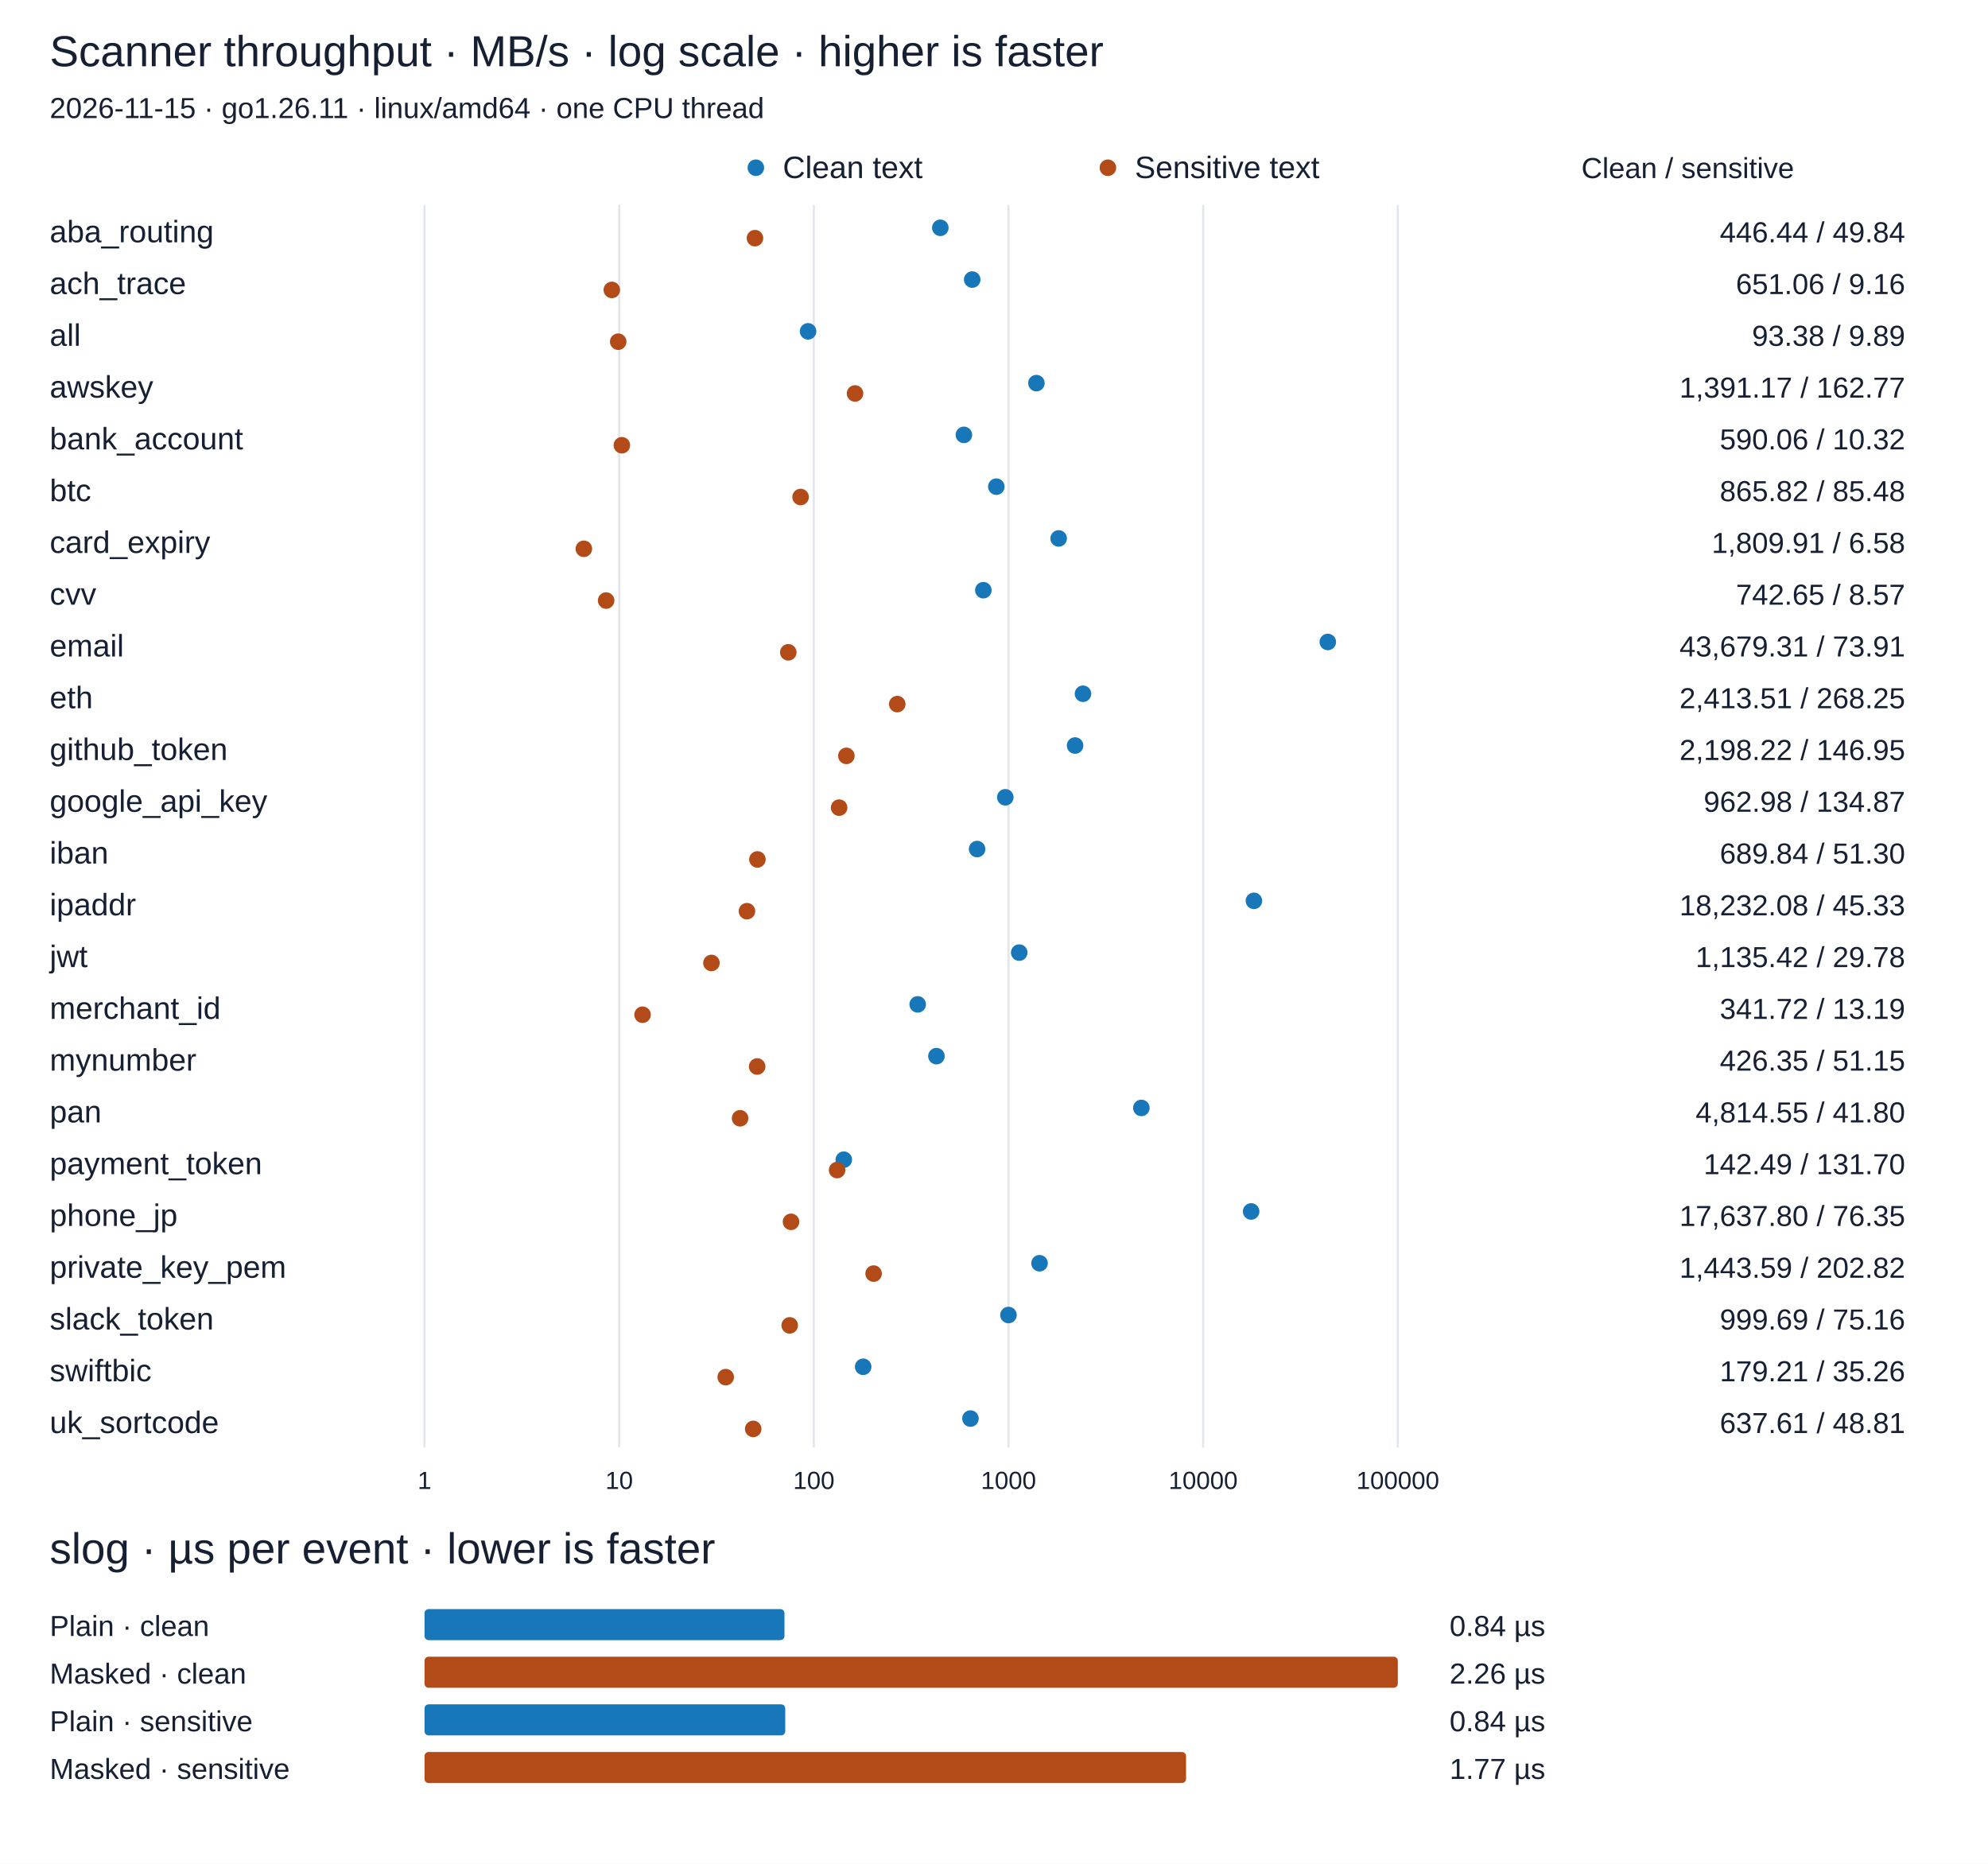
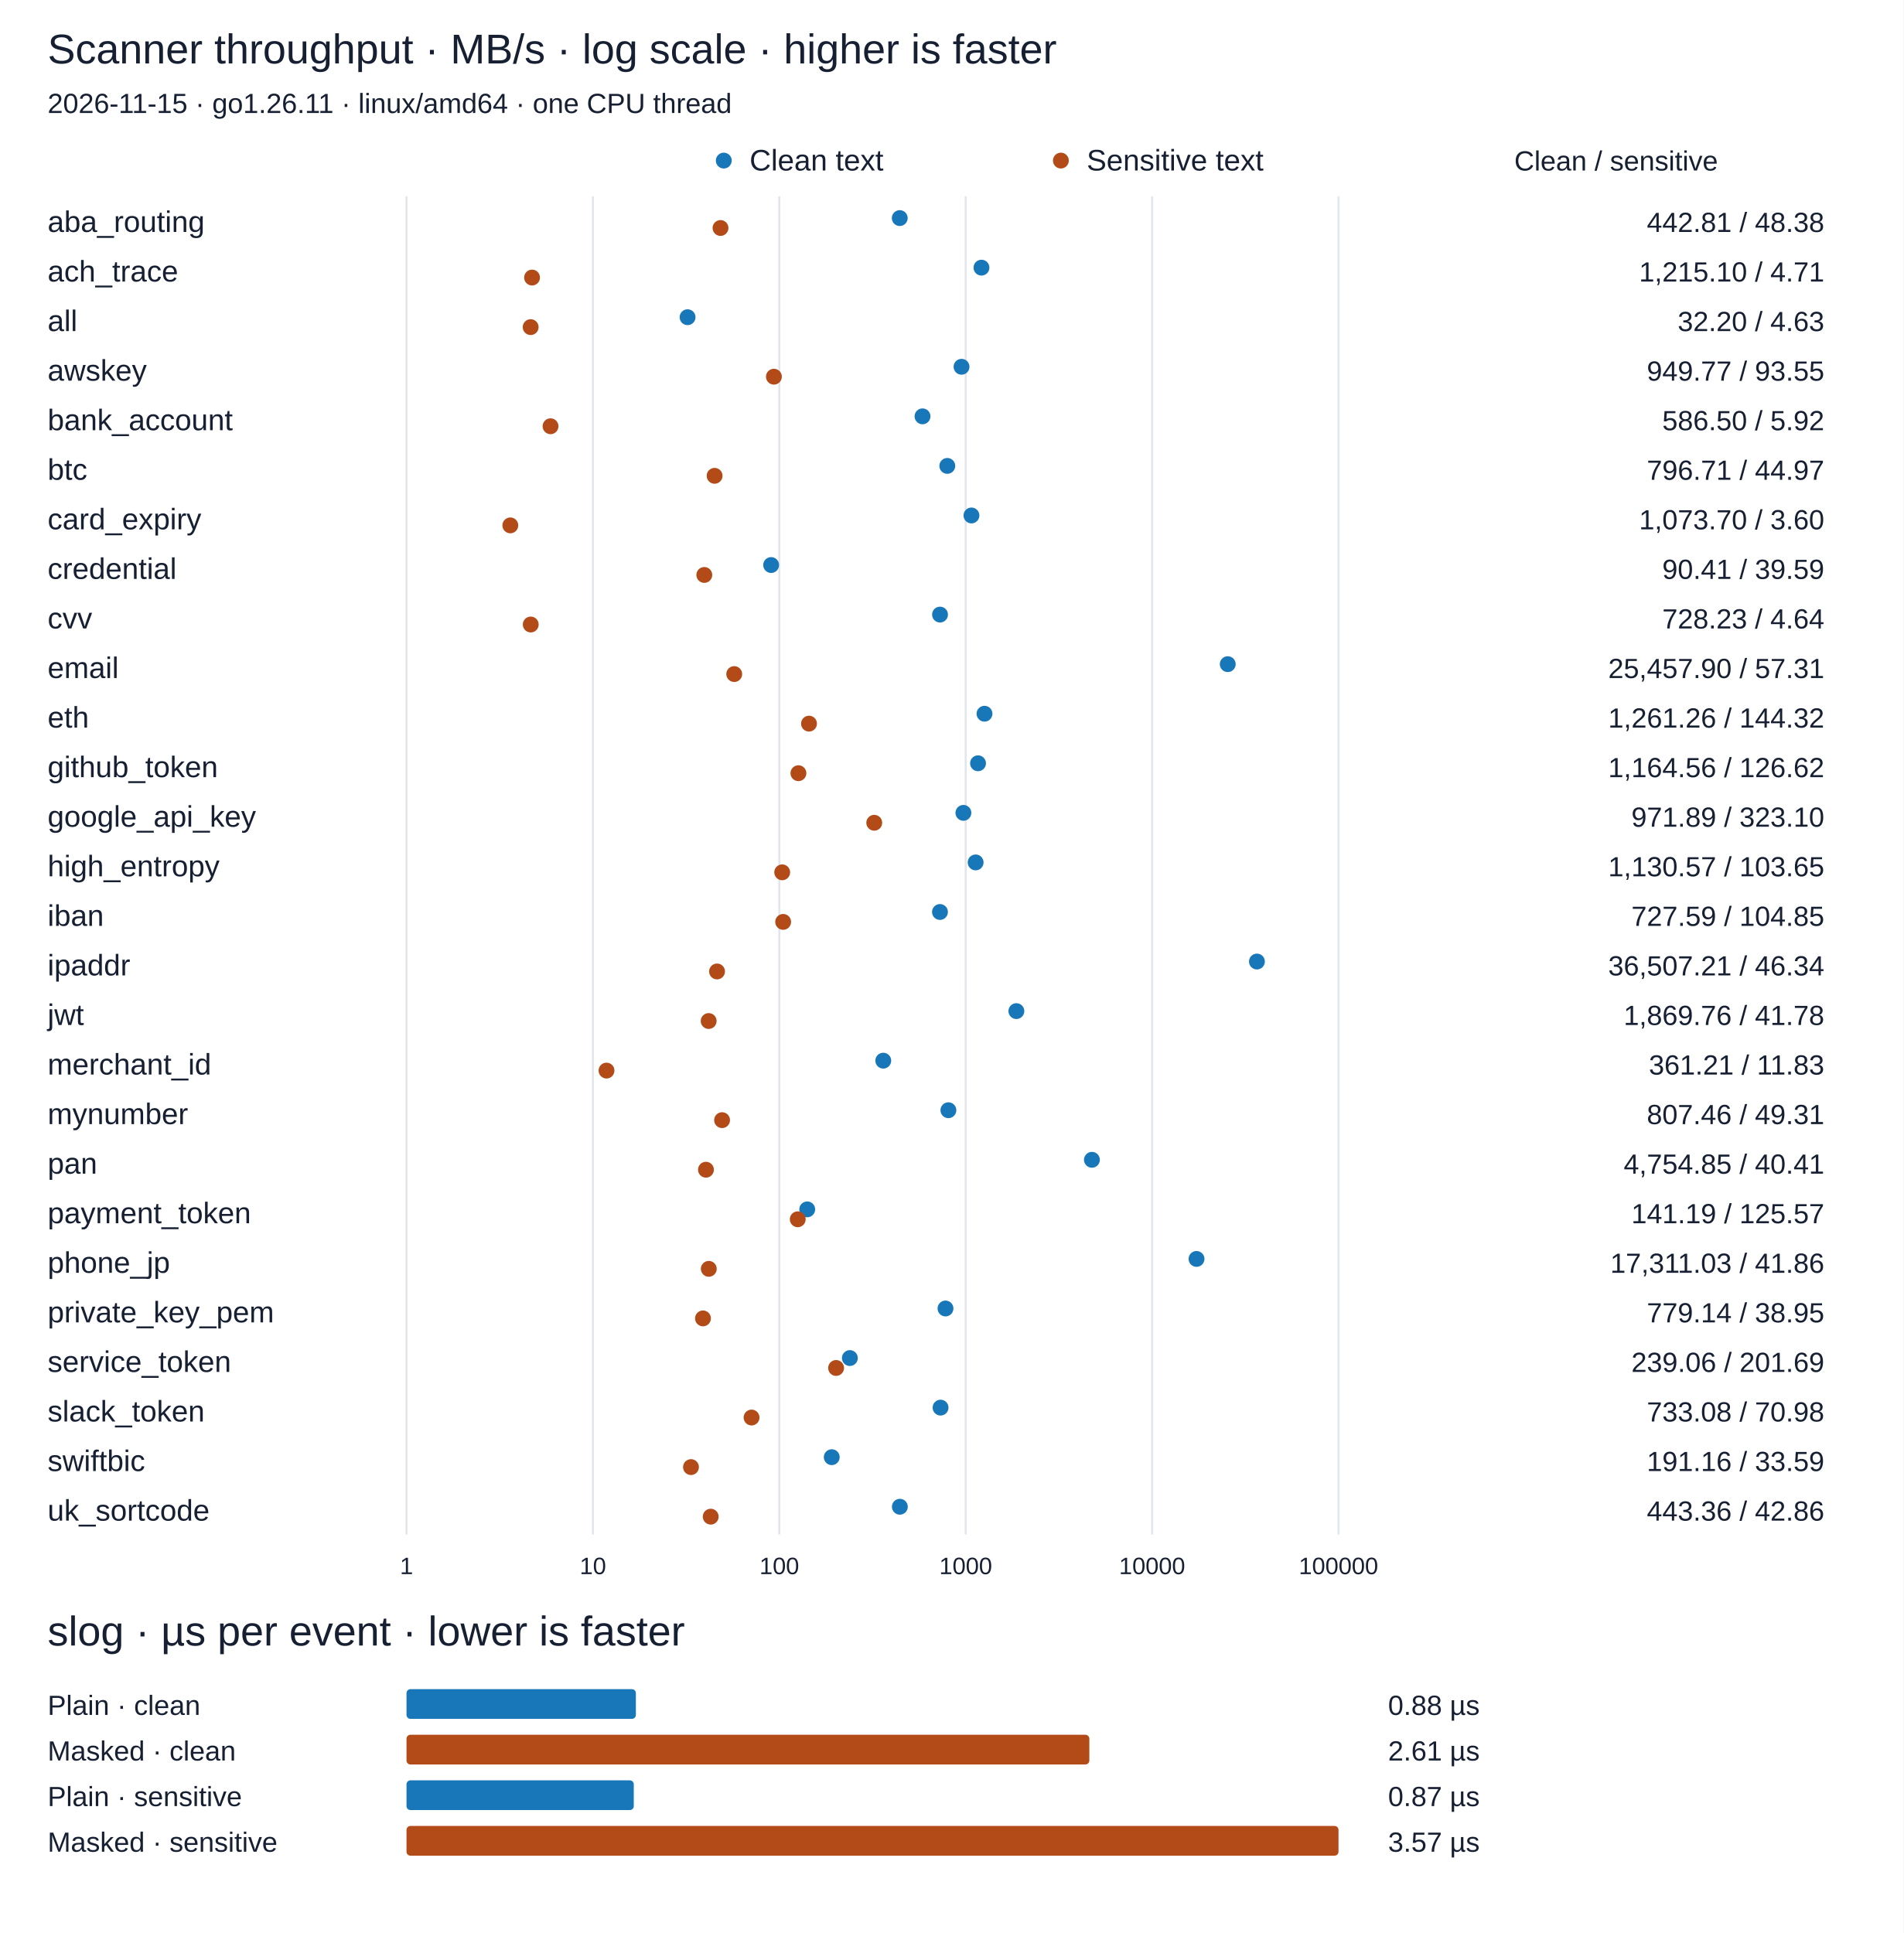
- <svg xmlns="http://www.w3.org/2000/svg" width="960" height="900" viewBox="0 0 960 900" role="img">
+ <svg xmlns="http://www.w3.org/2000/svg" width="960" height="975" viewBox="0 0 960 975" role="img">
  <rect width="100%" height="100%" fill="white" />
  <g font-family="Arial, sans-serif" font-size="15" fill="#172033">
    <text x="24" y="32" font-size="21" fill="#172033" text-anchor="start">Scanner throughput · MB/s · log scale · higher is faster</text>
    <text x="24" y="57" font-size="14" fill="#172033" text-anchor="start">2026-11-15 · go1.26.11 · linux/amd64 · one CPU thread</text>
    <circle cx="365.00" cy="81" r="4" fill="#1877b8" />
    <text x="378" y="86" font-size="15" fill="#172033" text-anchor="start">Clean text</text>
    <circle cx="535.00" cy="81" r="4" fill="#b34b19" />
    <text x="548" y="86" font-size="15" fill="#172033" text-anchor="start">Sensitive text</text>
    <text x="815" y="86" font-size="14" fill="#172033" text-anchor="middle">Clean / sensitive</text>
-     <path d="M205.0,99 L205.0,699" stroke="#e1e5ec" />
-     <text x="205.0" y="719" font-size="12" fill="#172033" text-anchor="middle">1</text>
-     <path d="M299.0,99 L299.0,699" stroke="#e1e5ec" />
-     <text x="299.0" y="719" font-size="12" fill="#172033" text-anchor="middle">10</text>
-     <path d="M393.0,99 L393.0,699" stroke="#e1e5ec" />
-     <text x="393.0" y="719" font-size="12" fill="#172033" text-anchor="middle">100</text>
-     <path d="M487.0,99 L487.0,699" stroke="#e1e5ec" />
-     <text x="487.0" y="719" font-size="12" fill="#172033" text-anchor="middle">1000</text>
-     <path d="M581.0,99 L581.0,699" stroke="#e1e5ec" />
-     <text x="581.0" y="719" font-size="12" fill="#172033" text-anchor="middle">10000</text>
-     <path d="M675.0,99 L675.0,699" stroke="#e1e5ec" />
-     <text x="675.0" y="719" font-size="12" fill="#172033" text-anchor="middle">100000</text>
+     <path d="M205.0,99 L205.0,774" stroke="#e1e5ec" />
+     <text x="205.0" y="794" font-size="12" fill="#172033" text-anchor="middle">1</text>
+     <path d="M299.0,99 L299.0,774" stroke="#e1e5ec" />
+     <text x="299.0" y="794" font-size="12" fill="#172033" text-anchor="middle">10</text>
+     <path d="M393.0,99 L393.0,774" stroke="#e1e5ec" />
+     <text x="393.0" y="794" font-size="12" fill="#172033" text-anchor="middle">100</text>
+     <path d="M487.0,99 L487.0,774" stroke="#e1e5ec" />
+     <text x="487.0" y="794" font-size="12" fill="#172033" text-anchor="middle">1000</text>
+     <path d="M581.0,99 L581.0,774" stroke="#e1e5ec" />
+     <text x="581.0" y="794" font-size="12" fill="#172033" text-anchor="middle">10000</text>
+     <path d="M675.0,99 L675.0,774" stroke="#e1e5ec" />
+     <text x="675.0" y="794" font-size="12" fill="#172033" text-anchor="middle">100000</text>
    <text x="24" y="117" font-size="15" fill="#172033" text-anchor="start">aba_routing</text>
-     <circle cx="454.08" cy="110" r="4" fill="#1877b8" />
-     <circle cx="364.57" cy="115" r="4" fill="#b34b19" />
-     <text x="920" y="117" font-size="14" fill="#172033" text-anchor="end">446.44 / 49.84</text>
+     <circle cx="453.74" cy="110" r="4" fill="#1877b8" />
+     <circle cx="363.35" cy="115" r="4" fill="#b34b19" />
+     <text x="920" y="117" font-size="14" fill="#172033" text-anchor="end">442.81 / 48.38</text>
    <text x="24" y="142" font-size="15" fill="#172033" text-anchor="start">ach_trace</text>
-     <circle cx="469.48" cy="135" r="4" fill="#1877b8" />
-     <circle cx="295.44" cy="140" r="4" fill="#b34b19" />
-     <text x="920" y="142" font-size="14" fill="#172033" text-anchor="end">651.06 / 9.16</text>
+     <circle cx="494.95" cy="135" r="4" fill="#1877b8" />
+     <circle cx="268.31" cy="140" r="4" fill="#b34b19" />
+     <text x="920" y="142" font-size="14" fill="#172033" text-anchor="end">1,215.10 / 4.71</text>
    <text x="24" y="167" font-size="15" fill="#172033" text-anchor="start">all</text>
-     <circle cx="390.21" cy="160" r="4" fill="#1877b8" />
-     <circle cx="298.53" cy="165" r="4" fill="#b34b19" />
-     <text x="920" y="167" font-size="14" fill="#172033" text-anchor="end">93.38 / 9.89</text>
+     <circle cx="346.74" cy="160" r="4" fill="#1877b8" />
+     <circle cx="267.61" cy="165" r="4" fill="#b34b19" />
+     <text x="920" y="167" font-size="14" fill="#172033" text-anchor="end">32.20 / 4.63</text>
    <text x="24" y="192" font-size="15" fill="#172033" text-anchor="start">awskey</text>
-     <circle cx="500.48" cy="185" r="4" fill="#1877b8" />
-     <circle cx="412.89" cy="190" r="4" fill="#b34b19" />
-     <text x="920" y="192" font-size="14" fill="#172033" text-anchor="end">1,391.17 / 162.77</text>
+     <circle cx="484.90" cy="185" r="4" fill="#1877b8" />
+     <circle cx="390.28" cy="190" r="4" fill="#b34b19" />
+     <text x="920" y="192" font-size="14" fill="#172033" text-anchor="end">949.77 / 93.55</text>
    <text x="24" y="217" font-size="15" fill="#172033" text-anchor="start">bank_account</text>
-     <circle cx="465.46" cy="210" r="4" fill="#1877b8" />
-     <circle cx="300.29" cy="215" r="4" fill="#b34b19" />
-     <text x="920" y="217" font-size="14" fill="#172033" text-anchor="end">590.06 / 10.32</text>
+     <circle cx="465.22" cy="210" r="4" fill="#1877b8" />
+     <circle cx="277.63" cy="215" r="4" fill="#b34b19" />
+     <text x="920" y="217" font-size="14" fill="#172033" text-anchor="end">586.50 / 5.92</text>
    <text x="24" y="242" font-size="15" fill="#172033" text-anchor="start">btc</text>
-     <circle cx="481.12" cy="235" r="4" fill="#1877b8" />
-     <circle cx="386.60" cy="240" r="4" fill="#b34b19" />
-     <text x="920" y="242" font-size="14" fill="#172033" text-anchor="end">865.82 / 85.48</text>
+     <circle cx="477.72" cy="235" r="4" fill="#1877b8" />
+     <circle cx="360.37" cy="240" r="4" fill="#b34b19" />
+     <text x="920" y="242" font-size="14" fill="#172033" text-anchor="end">796.71 / 44.97</text>
    <text x="24" y="267" font-size="15" fill="#172033" text-anchor="start">card_expiry</text>
-     <circle cx="511.22" cy="260" r="4" fill="#1877b8" />
-     <circle cx="281.94" cy="265" r="4" fill="#b34b19" />
-     <text x="920" y="267" font-size="14" fill="#172033" text-anchor="end">1,809.91 / 6.58</text>
-     <text x="24" y="292" font-size="15" fill="#172033" text-anchor="start">cvv</text>
-     <circle cx="474.85" cy="285" r="4" fill="#1877b8" />
-     <circle cx="292.70" cy="290" r="4" fill="#b34b19" />
-     <text x="920" y="292" font-size="14" fill="#172033" text-anchor="end">742.65 / 8.57</text>
-     <text x="24" y="317" font-size="15" fill="#172033" text-anchor="start">email</text>
-     <circle cx="641.19" cy="310" r="4" fill="#1877b8" />
-     <circle cx="380.66" cy="315" r="4" fill="#b34b19" />
-     <text x="920" y="317" font-size="14" fill="#172033" text-anchor="end">43,679.31 / 73.91</text>
-     <text x="24" y="342" font-size="15" fill="#172033" text-anchor="start">eth</text>
-     <circle cx="522.97" cy="335" r="4" fill="#1877b8" />
-     <circle cx="433.28" cy="340" r="4" fill="#b34b19" />
-     <text x="920" y="342" font-size="14" fill="#172033" text-anchor="end">2,413.51 / 268.25</text>
-     <text x="24" y="367" font-size="15" fill="#172033" text-anchor="start">github_token</text>
-     <circle cx="519.15" cy="360" r="4" fill="#1877b8" />
-     <circle cx="408.71" cy="365" r="4" fill="#b34b19" />
-     <text x="920" y="367" font-size="14" fill="#172033" text-anchor="end">2,198.22 / 146.95</text>
-     <text x="24" y="392" font-size="15" fill="#172033" text-anchor="start">google_api_key</text>
-     <circle cx="485.46" cy="385" r="4" fill="#1877b8" />
-     <circle cx="405.21" cy="390" r="4" fill="#b34b19" />
-     <text x="920" y="392" font-size="14" fill="#172033" text-anchor="end">962.98 / 134.87</text>
-     <text x="24" y="417" font-size="15" fill="#172033" text-anchor="start">iban</text>
-     <circle cx="471.84" cy="410" r="4" fill="#1877b8" />
-     <circle cx="365.75" cy="415" r="4" fill="#b34b19" />
-     <text x="920" y="417" font-size="14" fill="#172033" text-anchor="end">689.84 / 51.30</text>
-     <text x="24" y="442" font-size="15" fill="#172033" text-anchor="start">ipaddr</text>
-     <circle cx="605.52" cy="435" r="4" fill="#1877b8" />
-     <circle cx="360.70" cy="440" r="4" fill="#b34b19" />
-     <text x="920" y="442" font-size="14" fill="#172033" text-anchor="end">18,232.08 / 45.33</text>
-     <text x="24" y="467" font-size="15" fill="#172033" text-anchor="start">jwt</text>
-     <circle cx="492.18" cy="460" r="4" fill="#1877b8" />
-     <circle cx="343.55" cy="465" r="4" fill="#b34b19" />
-     <text x="920" y="467" font-size="14" fill="#172033" text-anchor="end">1,135.42 / 29.78</text>
-     <text x="24" y="492" font-size="15" fill="#172033" text-anchor="start">merchant_id</text>
-     <circle cx="443.16" cy="485" r="4" fill="#1877b8" />
-     <circle cx="310.29" cy="490" r="4" fill="#b34b19" />
-     <text x="920" y="492" font-size="14" fill="#172033" text-anchor="end">341.72 / 13.19</text>
-     <text x="24" y="517" font-size="15" fill="#172033" text-anchor="start">mynumber</text>
-     <circle cx="452.20" cy="510" r="4" fill="#1877b8" />
-     <circle cx="365.63" cy="515" r="4" fill="#b34b19" />
-     <text x="920" y="517" font-size="14" fill="#172033" text-anchor="end">426.35 / 51.15</text>
-     <text x="24" y="542" font-size="15" fill="#172033" text-anchor="start">pan</text>
-     <circle cx="551.16" cy="535" r="4" fill="#1877b8" />
-     <circle cx="357.39" cy="540" r="4" fill="#b34b19" />
-     <text x="920" y="542" font-size="14" fill="#172033" text-anchor="end">4,814.55 / 41.80</text>
-     <text x="24" y="567" font-size="15" fill="#172033" text-anchor="start">payment_token</text>
-     <circle cx="407.46" cy="560" r="4" fill="#1877b8" />
-     <circle cx="404.24" cy="565" r="4" fill="#b34b19" />
-     <text x="920" y="567" font-size="14" fill="#172033" text-anchor="end">142.49 / 131.70</text>
-     <text x="24" y="592" font-size="15" fill="#172033" text-anchor="start">phone_jp</text>
-     <circle cx="604.17" cy="585" r="4" fill="#1877b8" />
-     <circle cx="381.98" cy="590" r="4" fill="#b34b19" />
-     <text x="920" y="592" font-size="14" fill="#172033" text-anchor="end">17,637.80 / 76.35</text>
-     <text x="24" y="617" font-size="15" fill="#172033" text-anchor="start">private_key_pem</text>
-     <circle cx="501.99" cy="610" r="4" fill="#1877b8" />
-     <circle cx="421.87" cy="615" r="4" fill="#b34b19" />
-     <text x="920" y="617" font-size="14" fill="#172033" text-anchor="end">1,443.59 / 202.82</text>
-     <text x="24" y="642" font-size="15" fill="#172033" text-anchor="start">slack_token</text>
-     <circle cx="486.99" cy="635" r="4" fill="#1877b8" />
-     <circle cx="381.35" cy="640" r="4" fill="#b34b19" />
-     <text x="920" y="642" font-size="14" fill="#172033" text-anchor="end">999.69 / 75.16</text>
-     <text x="24" y="667" font-size="15" fill="#172033" text-anchor="start">swiftbic</text>
-     <circle cx="416.82" cy="660" r="4" fill="#1877b8" />
-     <circle cx="350.44" cy="665" r="4" fill="#b34b19" />
-     <text x="920" y="667" font-size="14" fill="#172033" text-anchor="end">179.21 / 35.26</text>
-     <text x="24" y="692" font-size="15" fill="#172033" text-anchor="start">uk_sortcode</text>
-     <circle cx="468.63" cy="685" r="4" fill="#1877b8" />
-     <circle cx="363.72" cy="690" r="4" fill="#b34b19" />
-     <text x="920" y="692" font-size="14" fill="#172033" text-anchor="end">637.61 / 48.81</text>
-     <text x="24" y="755" font-size="21" fill="#172033" text-anchor="start">slog · µs per event · lower is faster</text>
-     <text x="24" y="790" font-size="14" fill="#172033" text-anchor="start">Plain · clean</text>
-     <rect x="205" y="777" width="173.82" height="15" rx="2" fill="#1877b8" />
-     <text x="700" y="790" font-size="14" fill="#172033" text-anchor="start">0.84 µs</text>
-     <text x="24" y="813" font-size="14" fill="#172033" text-anchor="start">Masked · clean</text>
-     <rect x="205" y="800" width="470.00" height="15" rx="2" fill="#b34b19" />
-     <text x="700" y="813" font-size="14" fill="#172033" text-anchor="start">2.26 µs</text>
-     <text x="24" y="836" font-size="14" fill="#172033" text-anchor="start">Plain · sensitive</text>
-     <rect x="205" y="823" width="174.19" height="15" rx="2" fill="#1877b8" />
-     <text x="700" y="836" font-size="14" fill="#172033" text-anchor="start">0.84 µs</text>
-     <text x="24" y="859" font-size="14" fill="#172033" text-anchor="start">Masked · sensitive</text>
-     <rect x="205" y="846" width="367.74" height="15" rx="2" fill="#b34b19" />
-     <text x="700" y="859" font-size="14" fill="#172033" text-anchor="start">1.77 µs</text>
+     <circle cx="489.90" cy="260" r="4" fill="#1877b8" />
+     <circle cx="257.35" cy="265" r="4" fill="#b34b19" />
+     <text x="920" y="267" font-size="14" fill="#172033" text-anchor="end">1,073.70 / 3.60</text>
+     <text x="24" y="292" font-size="15" fill="#172033" text-anchor="start">credential</text>
+     <circle cx="388.88" cy="285" r="4" fill="#1877b8" />
+     <circle cx="355.18" cy="290" r="4" fill="#b34b19" />
+     <text x="920" y="292" font-size="14" fill="#172033" text-anchor="end">90.41 / 39.59</text>
+     <text x="24" y="317" font-size="15" fill="#172033" text-anchor="start">cvv</text>
+     <circle cx="474.05" cy="310" r="4" fill="#1877b8" />
+     <circle cx="267.65" cy="315" r="4" fill="#b34b19" />
+     <text x="920" y="317" font-size="14" fill="#172033" text-anchor="end">728.23 / 4.64</text>
+     <text x="24" y="342" font-size="15" fill="#172033" text-anchor="start">email</text>
+     <circle cx="619.15" cy="335" r="4" fill="#1877b8" />
+     <circle cx="370.27" cy="340" r="4" fill="#b34b19" />
+     <text x="920" y="342" font-size="14" fill="#172033" text-anchor="end">25,457.90 / 57.31</text>
+     <text x="24" y="367" font-size="15" fill="#172033" text-anchor="start">eth</text>
+     <circle cx="496.48" cy="360" r="4" fill="#1877b8" />
+     <circle cx="407.98" cy="365" r="4" fill="#b34b19" />
+     <text x="920" y="367" font-size="14" fill="#172033" text-anchor="end">1,261.26 / 144.32</text>
+     <text x="24" y="392" font-size="15" fill="#172033" text-anchor="start">github_token</text>
+     <circle cx="493.22" cy="385" r="4" fill="#1877b8" />
+     <circle cx="402.64" cy="390" r="4" fill="#b34b19" />
+     <text x="920" y="392" font-size="14" fill="#172033" text-anchor="end">1,164.56 / 126.62</text>
+     <text x="24" y="417" font-size="15" fill="#172033" text-anchor="start">google_api_key</text>
+     <circle cx="485.84" cy="410" r="4" fill="#1877b8" />
+     <circle cx="440.88" cy="415" r="4" fill="#b34b19" />
+     <text x="920" y="417" font-size="14" fill="#172033" text-anchor="end">971.89 / 323.10</text>
+     <text x="24" y="442" font-size="15" fill="#172033" text-anchor="start">high_entropy</text>
+     <circle cx="492.01" cy="435" r="4" fill="#1877b8" />
+     <circle cx="394.46" cy="440" r="4" fill="#b34b19" />
+     <text x="920" y="442" font-size="14" fill="#172033" text-anchor="end">1,130.57 / 103.65</text>
+     <text x="24" y="467" font-size="15" fill="#172033" text-anchor="start">iban</text>
+     <circle cx="474.02" cy="460" r="4" fill="#1877b8" />
+     <circle cx="394.94" cy="465" r="4" fill="#b34b19" />
+     <text x="920" y="467" font-size="14" fill="#172033" text-anchor="end">727.59 / 104.85</text>
+     <text x="24" y="492" font-size="15" fill="#172033" text-anchor="start">ipaddr</text>
+     <circle cx="633.86" cy="485" r="4" fill="#1877b8" />
+     <circle cx="361.60" cy="490" r="4" fill="#b34b19" />
+     <text x="920" y="492" font-size="14" fill="#172033" text-anchor="end">36,507.21 / 46.34</text>
+     <text x="24" y="517" font-size="15" fill="#172033" text-anchor="start">jwt</text>
+     <circle cx="512.55" cy="510" r="4" fill="#1877b8" />
+     <circle cx="357.38" cy="515" r="4" fill="#b34b19" />
+     <text x="920" y="517" font-size="14" fill="#172033" text-anchor="end">1,869.76 / 41.78</text>
+     <text x="24" y="542" font-size="15" fill="#172033" text-anchor="start">merchant_id</text>
+     <circle cx="445.43" cy="535" r="4" fill="#1877b8" />
+     <circle cx="305.86" cy="540" r="4" fill="#b34b19" />
+     <text x="920" y="542" font-size="14" fill="#172033" text-anchor="end">361.21 / 11.83</text>
+     <text x="24" y="567" font-size="15" fill="#172033" text-anchor="start">mynumber</text>
+     <circle cx="478.27" cy="560" r="4" fill="#1877b8" />
+     <circle cx="364.14" cy="565" r="4" fill="#b34b19" />
+     <text x="920" y="567" font-size="14" fill="#172033" text-anchor="end">807.46 / 49.31</text>
+     <text x="24" y="592" font-size="15" fill="#172033" text-anchor="start">pan</text>
+     <circle cx="550.65" cy="585" r="4" fill="#1877b8" />
+     <circle cx="356.01" cy="590" r="4" fill="#b34b19" />
+     <text x="920" y="592" font-size="14" fill="#172033" text-anchor="end">4,754.85 / 40.41</text>
+     <text x="24" y="617" font-size="15" fill="#172033" text-anchor="start">payment_token</text>
+     <circle cx="407.08" cy="610" r="4" fill="#1877b8" />
+     <circle cx="402.30" cy="615" r="4" fill="#b34b19" />
+     <text x="920" y="617" font-size="14" fill="#172033" text-anchor="end">141.19 / 125.57</text>
+     <text x="24" y="642" font-size="15" fill="#172033" text-anchor="start">phone_jp</text>
+     <circle cx="603.40" cy="635" r="4" fill="#1877b8" />
+     <circle cx="357.44" cy="640" r="4" fill="#b34b19" />
+     <text x="920" y="642" font-size="14" fill="#172033" text-anchor="end">17,311.03 / 41.86</text>
+     <text x="24" y="667" font-size="15" fill="#172033" text-anchor="start">private_key_pem</text>
+     <circle cx="476.81" cy="660" r="4" fill="#1877b8" />
+     <circle cx="354.51" cy="665" r="4" fill="#b34b19" />
+     <text x="920" y="667" font-size="14" fill="#172033" text-anchor="end">779.14 / 38.95</text>
+     <text x="24" y="692" font-size="15" fill="#172033" text-anchor="start">service_token</text>
+     <circle cx="428.58" cy="685" r="4" fill="#1877b8" />
+     <circle cx="421.64" cy="690" r="4" fill="#b34b19" />
+     <text x="920" y="692" font-size="14" fill="#172033" text-anchor="end">239.06 / 201.69</text>
+     <text x="24" y="717" font-size="15" fill="#172033" text-anchor="start">slack_token</text>
+     <circle cx="474.32" cy="710" r="4" fill="#1877b8" />
+     <circle cx="379.01" cy="715" r="4" fill="#b34b19" />
+     <text x="920" y="717" font-size="14" fill="#172033" text-anchor="end">733.08 / 70.98</text>
+     <text x="24" y="742" font-size="15" fill="#172033" text-anchor="start">swiftbic</text>
+     <circle cx="419.45" cy="735" r="4" fill="#1877b8" />
+     <circle cx="348.46" cy="740" r="4" fill="#b34b19" />
+     <text x="920" y="742" font-size="14" fill="#172033" text-anchor="end">191.16 / 33.59</text>
+     <text x="24" y="767" font-size="15" fill="#172033" text-anchor="start">uk_sortcode</text>
+     <circle cx="453.79" cy="760" r="4" fill="#1877b8" />
+     <circle cx="358.41" cy="765" r="4" fill="#b34b19" />
+     <text x="920" y="767" font-size="14" fill="#172033" text-anchor="end">443.36 / 42.86</text>
+     <text x="24" y="830" font-size="21" fill="#172033" text-anchor="start">slog · µs per event · lower is faster</text>
+     <text x="24" y="865" font-size="14" fill="#172033" text-anchor="start">Plain · clean</text>
+     <rect x="205" y="852" width="115.67" height="15" rx="2" fill="#1877b8" />
+     <text x="700" y="865" font-size="14" fill="#172033" text-anchor="start">0.88 µs</text>
+     <text x="24" y="888" font-size="14" fill="#172033" text-anchor="start">Masked · clean</text>
+     <rect x="205" y="875" width="344.35" height="15" rx="2" fill="#b34b19" />
+     <text x="700" y="888" font-size="14" fill="#172033" text-anchor="start">2.61 µs</text>
+     <text x="24" y="911" font-size="14" fill="#172033" text-anchor="start">Plain · sensitive</text>
+     <rect x="205" y="898" width="114.61" height="15" rx="2" fill="#1877b8" />
+     <text x="700" y="911" font-size="14" fill="#172033" text-anchor="start">0.87 µs</text>
+     <text x="24" y="934" font-size="14" fill="#172033" text-anchor="start">Masked · sensitive</text>
+     <rect x="205" y="921" width="470.00" height="15" rx="2" fill="#b34b19" />
+     <text x="700" y="934" font-size="14" fill="#172033" text-anchor="start">3.57 µs</text>
  </g>
</svg>
